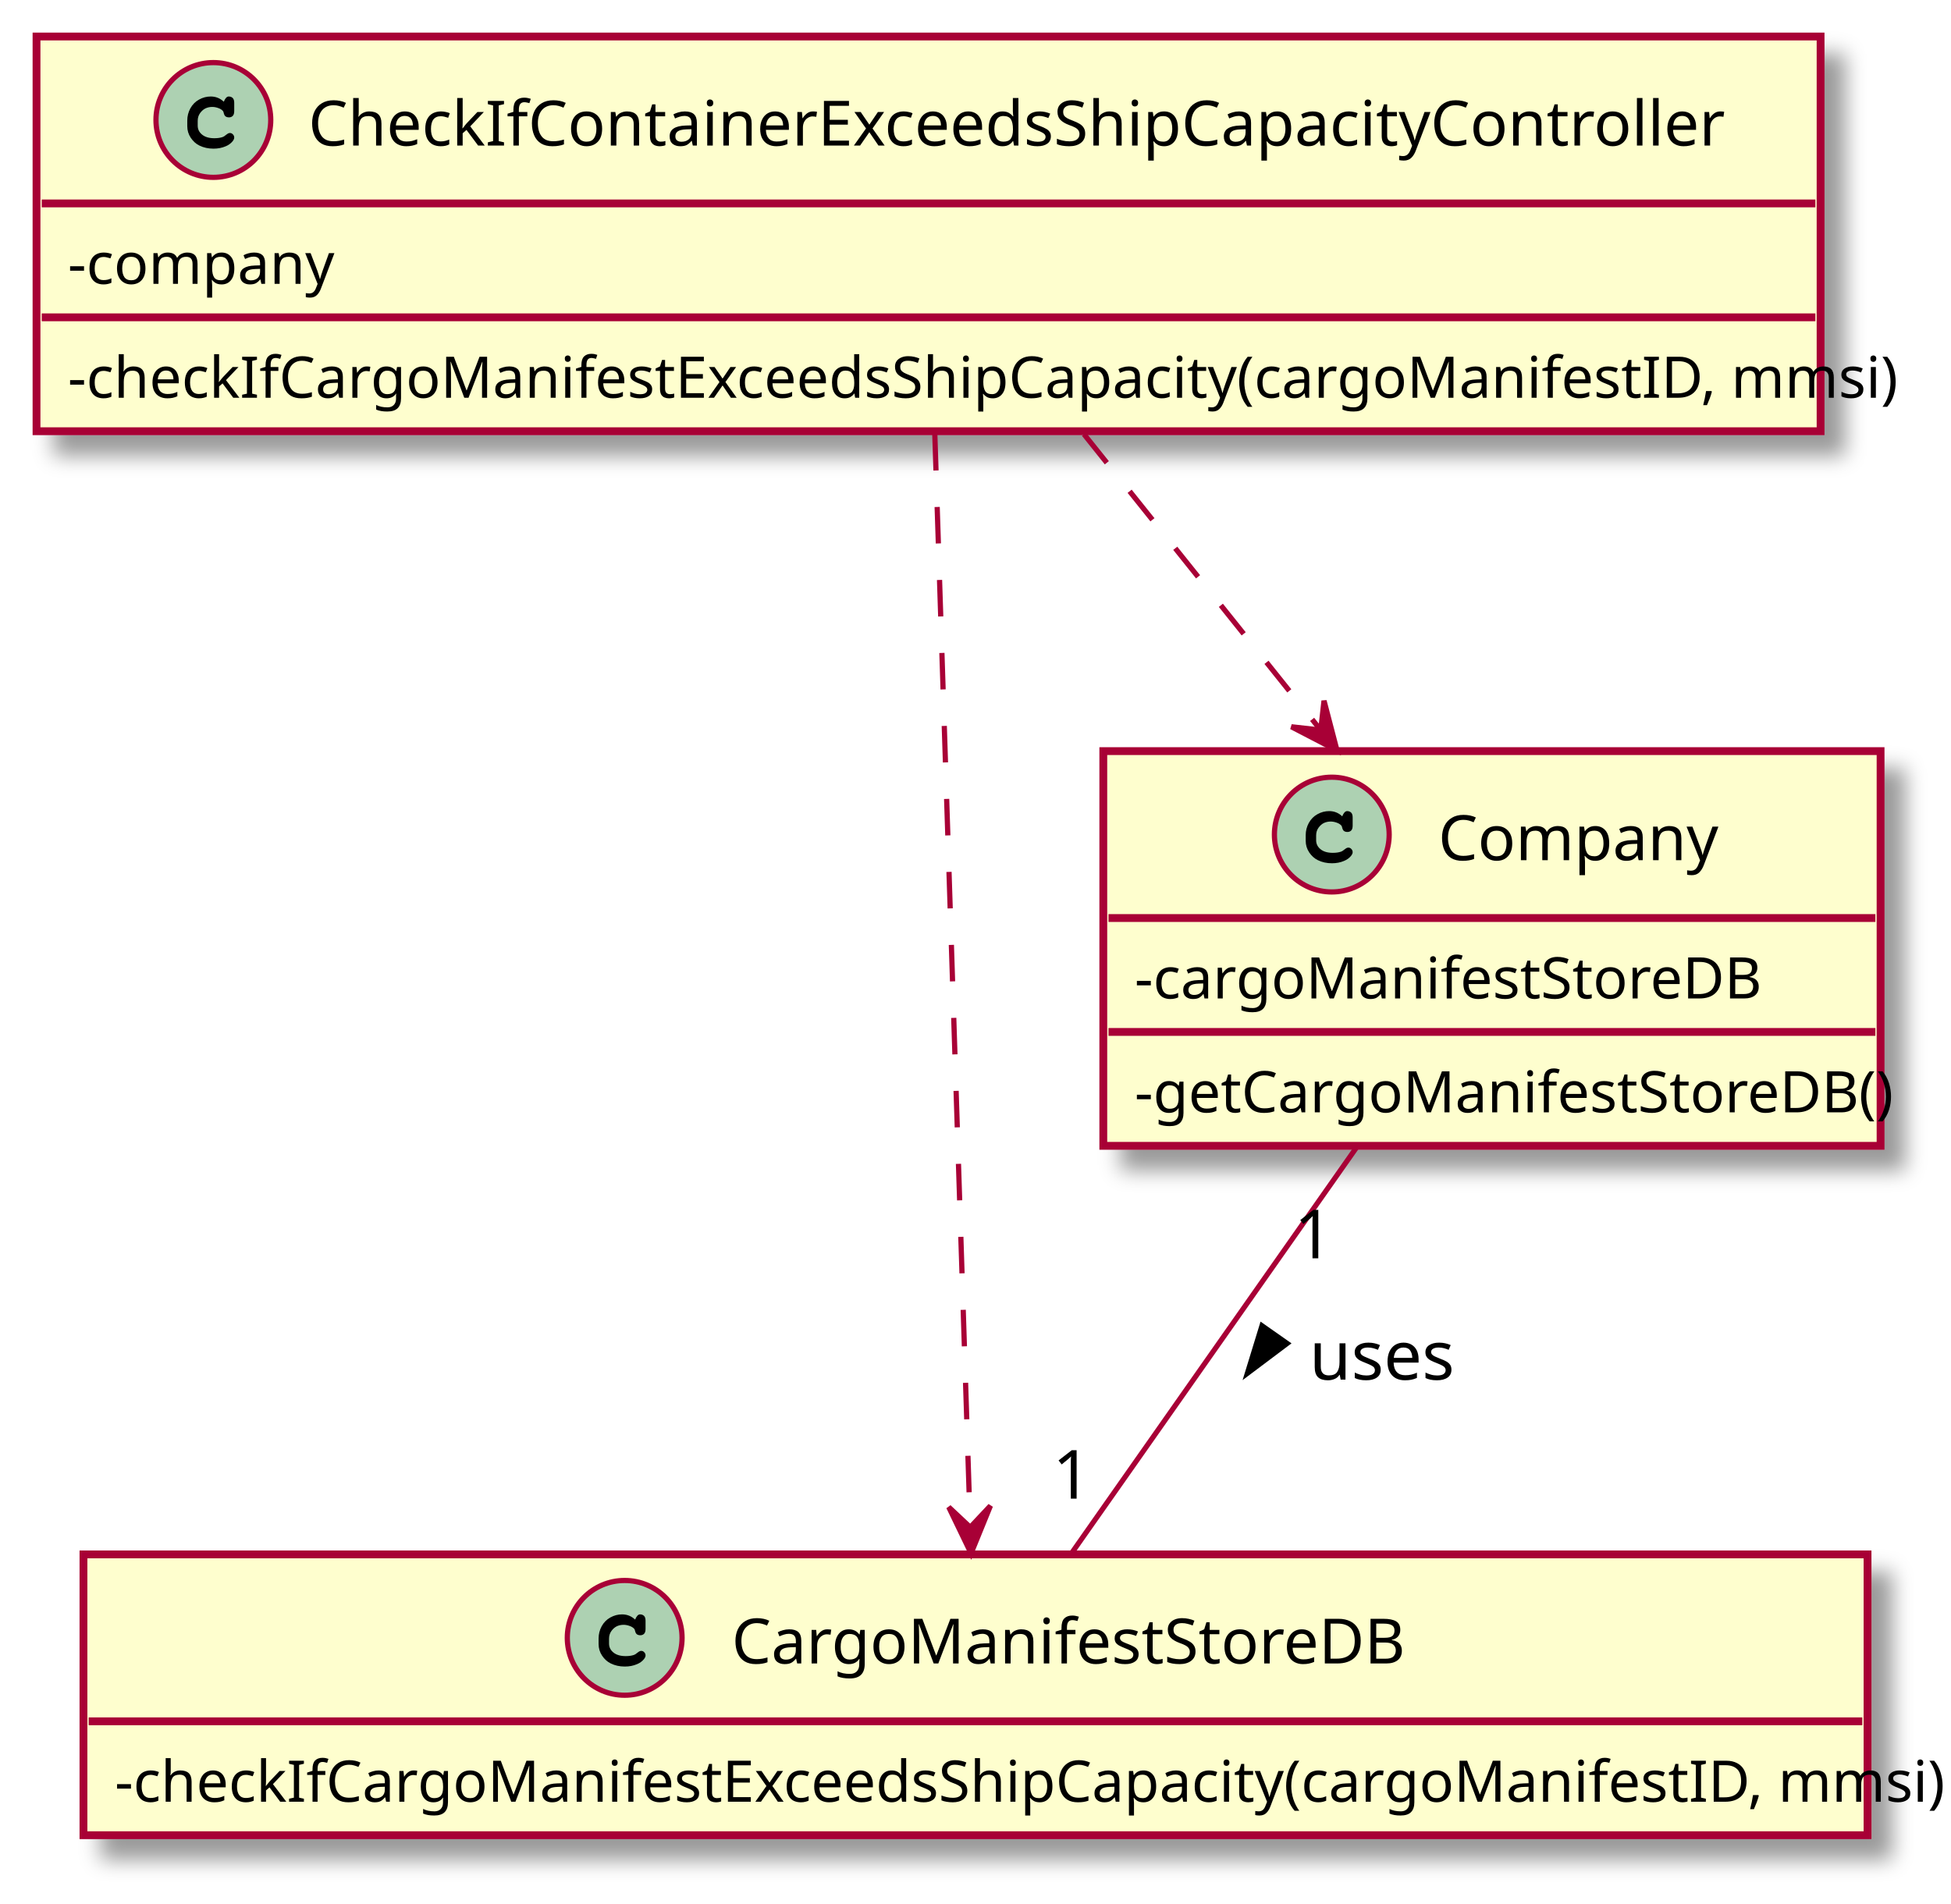
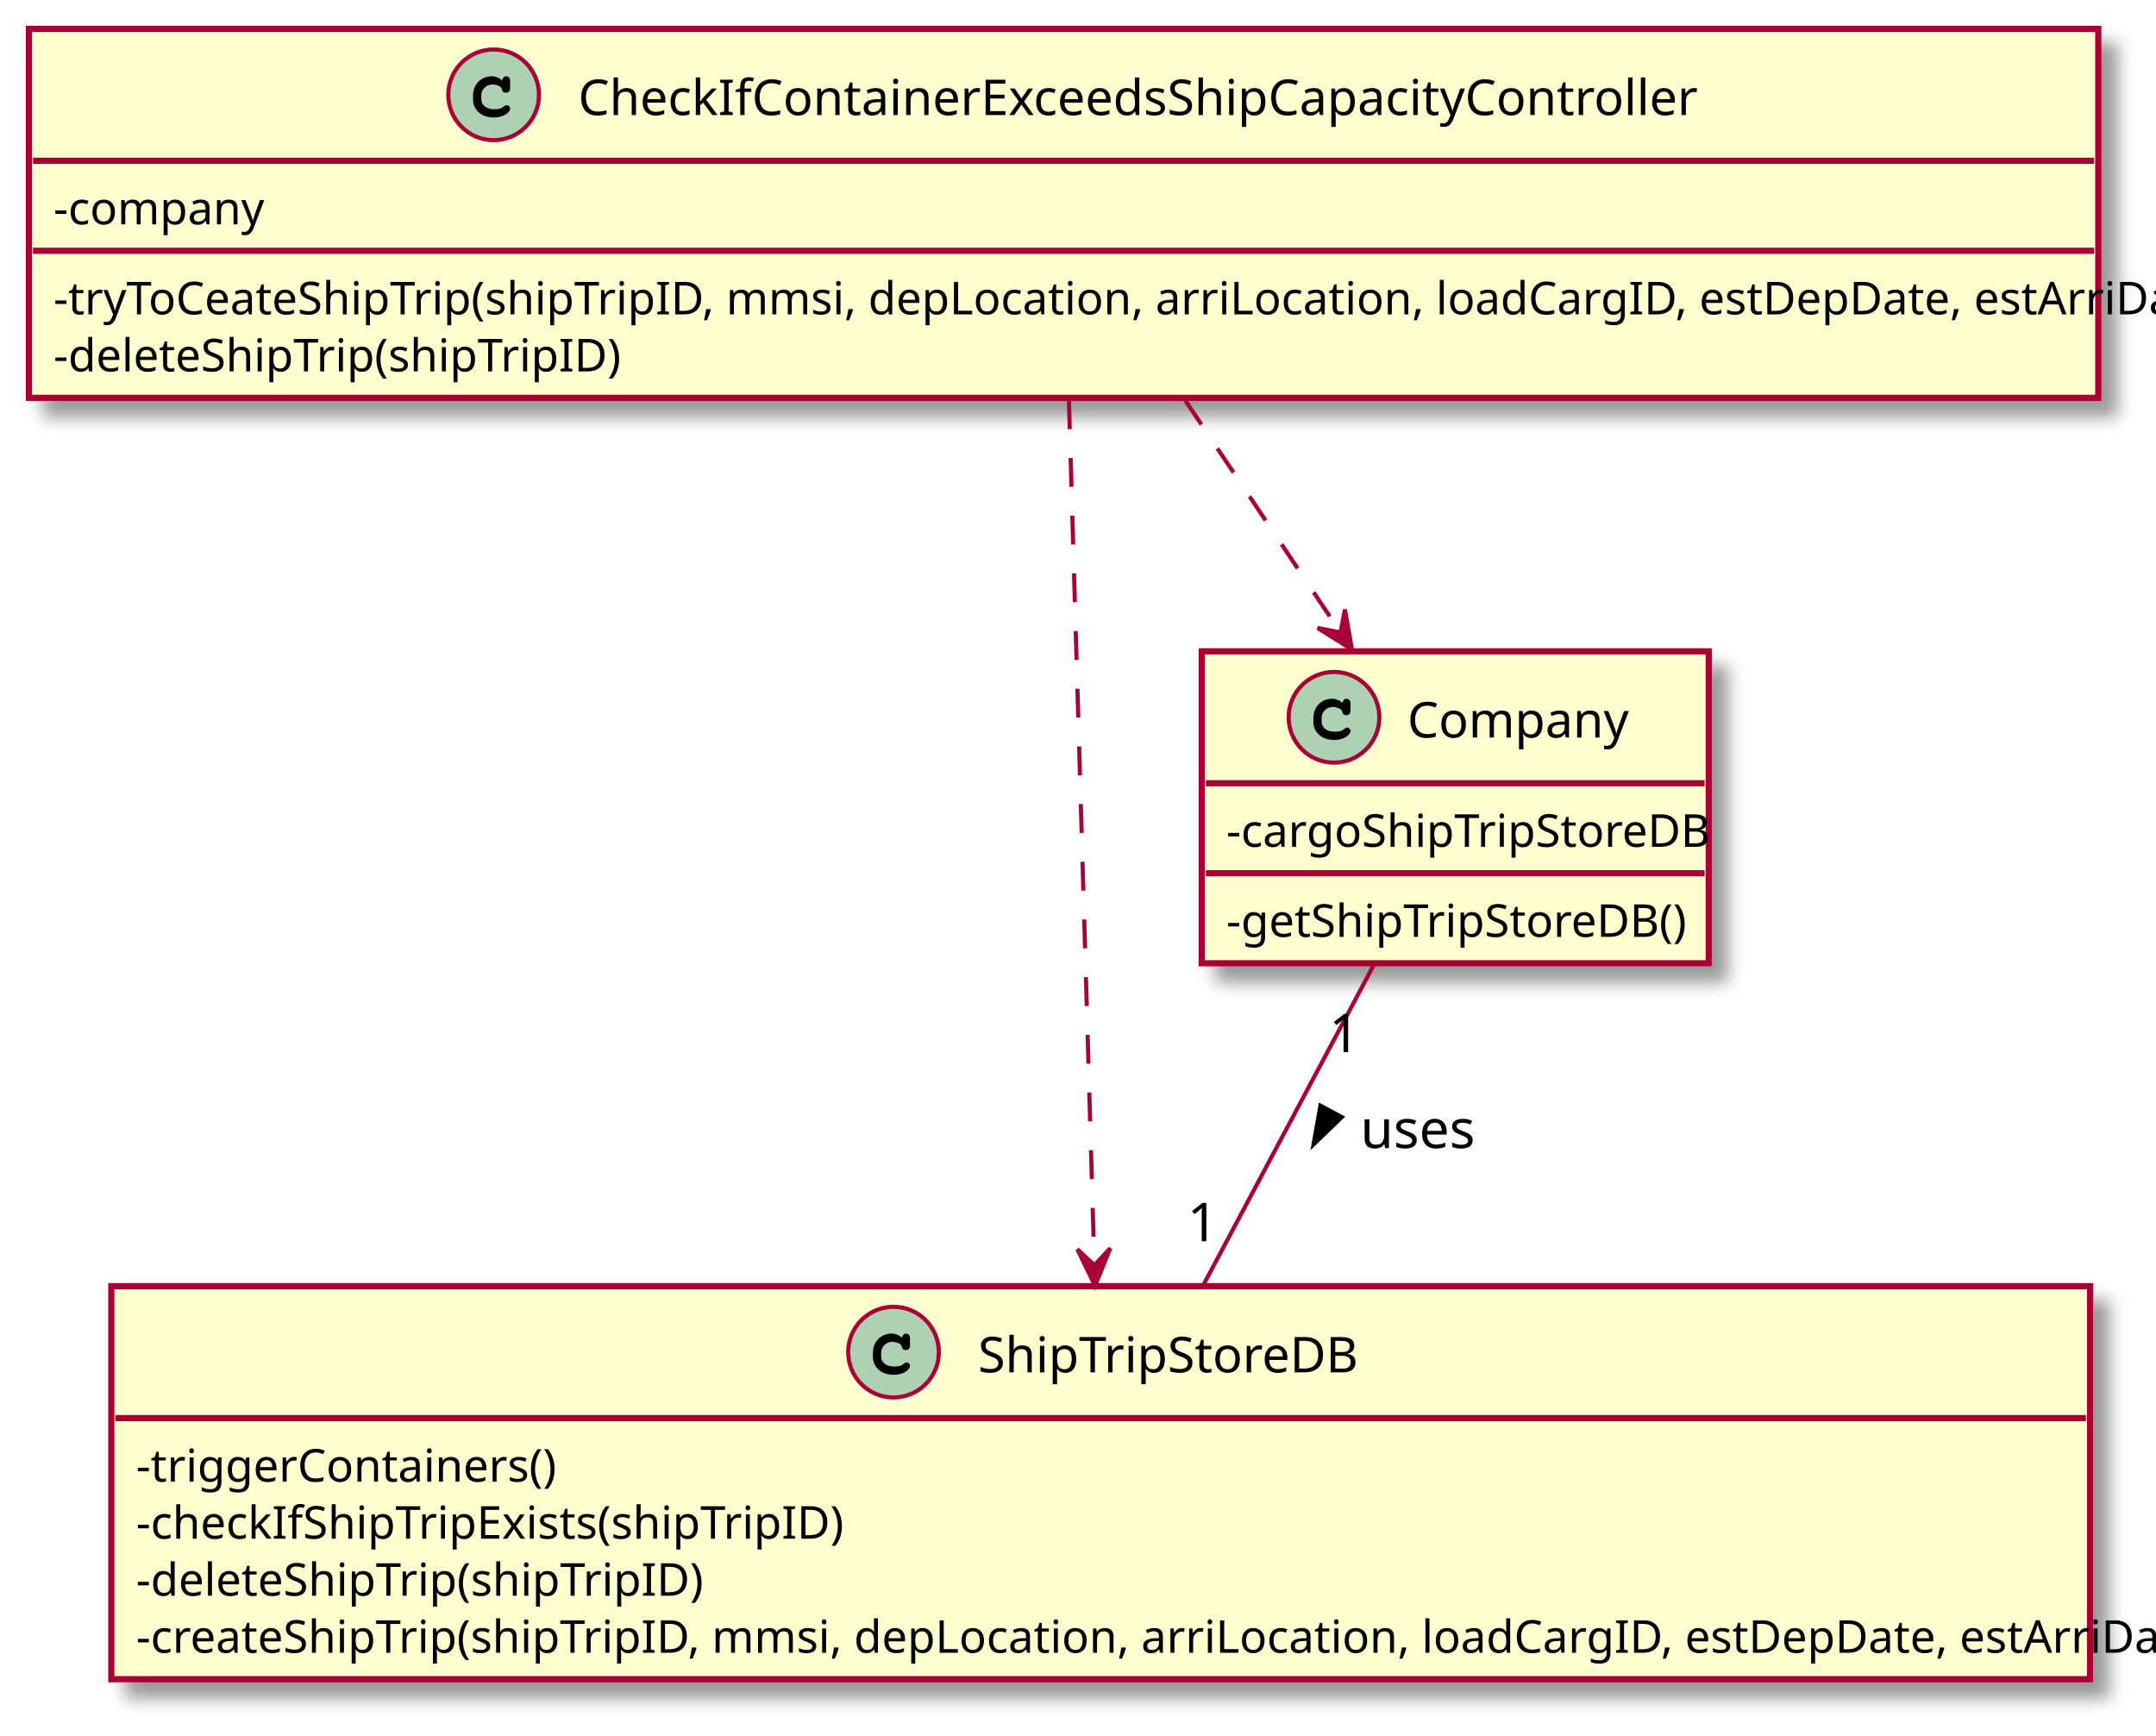
- <svg xmlns="http://www.w3.org/2000/svg" contentScriptType="application/ecmascript" contentStyleType="text/css" height="365px" preserveAspectRatio="none" style="width:374px;height:365px;background:#FFFFFF;" version="1.1" viewBox="0 0 374 365" width="374px" zoomAndPan="magnify">
+ <svg xmlns="http://www.w3.org/2000/svg" contentScriptType="application/ecmascript" contentStyleType="text/css" height="421px" preserveAspectRatio="none" style="width:523px;height:421px;background:#FFFFFF;" version="1.1" viewBox="0 0 523 421" width="523px" zoomAndPan="magnify">
  <defs>
-     <filter height="300%" id="f1gcqzmno7pew5" width="300%" x="-1" y="-1">
+     <filter height="300%" id="f1txn9fk9e1ebx" width="300%" x="-1" y="-1">
      <feGaussianBlur result="blurOut" stdDeviation="2.0" />
      <feColorMatrix in="blurOut" result="blurOut2" type="matrix" values="0 0 0 0 0 0 0 0 0 0 0 0 0 0 0 0 0 0 .4 0" />
      <feOffset dx="4.0" dy="4.0" in="blurOut2" result="blurOut3" />
      <feBlend in="SourceGraphic" in2="blurOut3" mode="normal" />
    </filter>
  </defs>
  <g>
-     <rect codeLine="7" fill="#FEFECE" filter="url(#f1gcqzmno7pew5)" height="75.672" id="CheckIfContainerExceedsShipCapacityController" style="stroke:#A80036;stroke-width:1.5;" width="342" x="7" y="7" />
-     <ellipse cx="40.9" cy="23" fill="#ADD1B2" rx="11" ry="11" style="stroke:#A80036;stroke-width:1.0;" />
-     <path d="M42.9,19.5 Q43.103,19 43.337,18.75 Q43.572,18.5 43.837,18.5 Q44.306,18.5 44.603,18.781 Q44.9,19.062 44.9,19.719 L44.9,21.281 Q44.9,21.938 44.619,22.219 Q44.337,22.5 43.9,22.5 Q43.509,22.5 43.259,22.328 Q43.009,22.156 42.9,21.703 Q42.853,21.391 42.681,21.219 Q42.369,20.891 41.806,20.703 Q41.244,20.5 40.681,20.5 Q39.978,20.5 39.384,20.781 Q38.806,21.062 38.353,21.688 Q37.9,22.312 37.9,23.172 L37.9,24.094 Q37.9,25.125 38.744,25.812 Q39.587,26.5 41.087,26.5 Q41.978,26.5 42.603,26.297 Q42.962,26.188 43.369,25.828 Q43.634,25.625 43.775,25.562 Q43.916,25.5 44.087,25.5 Q44.416,25.5 44.65,25.766 Q44.9,26.016 44.9,26.375 Q44.9,26.719 44.556,27.125 Q44.056,27.719 43.259,28.047 Q42.212,28.5 40.931,28.5 Q39.431,28.5 38.228,27.906 Q37.259,27.438 36.572,26.422 Q35.9,25.406 35.9,24.203 L35.9,23.109 Q35.9,21.859 36.494,20.766 Q37.103,19.672 38.15,19.094 Q39.212,18.5 40.4,18.5 Q41.119,18.5 41.744,18.75 Q42.369,19 42.9,19.5 Z " fill="#000000" />
-     <text fill="#000000" font-family="sans-serif" font-size="12" lengthAdjust="spacing" textLength="268" x="59.1" y="27.91">CheckIfContainerExceedsShipCapacityController</text>
-     <line style="stroke:#A80036;stroke-width:1.5;" x1="8" x2="348" y1="39" y2="39" />
+     <rect codeLine="7" fill="#FEFECE" filter="url(#f1txn9fk9e1ebx)" height="89.508" id="CheckIfContainerExceedsShipCapacityController" style="stroke:#A80036;stroke-width:1.5;" width="502" x="7" y="7" />
+     <ellipse cx="119.75" cy="23" fill="#ADD1B2" rx="11" ry="11" style="stroke:#A80036;stroke-width:1.0;" />
+     <path d="M121.75,19.5 Q121.953,19 122.188,18.75 Q122.422,18.5 122.688,18.5 Q123.156,18.5 123.453,18.781 Q123.75,19.062 123.75,19.719 L123.75,21.281 Q123.75,21.938 123.469,22.219 Q123.188,22.5 122.75,22.5 Q122.359,22.5 122.109,22.328 Q121.859,22.156 121.75,21.703 Q121.703,21.391 121.531,21.219 Q121.219,20.891 120.656,20.703 Q120.094,20.5 119.531,20.5 Q118.828,20.5 118.234,20.781 Q117.656,21.062 117.203,21.688 Q116.75,22.312 116.75,23.172 L116.75,24.094 Q116.75,25.125 117.594,25.812 Q118.438,26.5 119.938,26.5 Q120.828,26.5 121.453,26.297 Q121.812,26.188 122.219,25.828 Q122.484,25.625 122.625,25.562 Q122.766,25.5 122.938,25.5 Q123.266,25.5 123.5,25.766 Q123.75,26.016 123.75,26.375 Q123.75,26.719 123.406,27.125 Q122.906,27.719 122.109,28.047 Q121.062,28.5 119.781,28.5 Q118.281,28.5 117.078,27.906 Q116.109,27.438 115.422,26.422 Q114.75,25.406 114.75,24.203 L114.75,23.109 Q114.75,21.859 115.344,20.766 Q115.953,19.672 117,19.094 Q118.062,18.5 119.25,18.5 Q119.969,18.5 120.594,18.75 Q121.219,19 121.75,19.5 Z " fill="#000000" />
+     <text fill="#000000" font-family="sans-serif" font-size="12" lengthAdjust="spacing" textLength="268" x="140.25" y="27.91">CheckIfContainerExceedsShipCapacityController</text>
+     <line style="stroke:#A80036;stroke-width:1.5;" x1="8" x2="508" y1="39" y2="39" />
    <text fill="#000000" font-family="sans-serif" font-size="11" lengthAdjust="spacing" textLength="48" x="13" y="54.419">-company</text>
-     <line style="stroke:#A80036;stroke-width:1.5;" x1="8" x2="348" y1="60.836" y2="60.836" />
-     <text fill="#000000" font-family="sans-serif" font-size="11" lengthAdjust="spacing" textLength="330" x="13" y="76.255">-checkIfCargoManifestExceedsShipCapacity(cargoManifestID, mmsi)</text>
-     <rect codeLine="12" fill="#FEFECE" filter="url(#f1gcqzmno7pew5)" height="53.836" id="CargoManifestStoreDB" style="stroke:#A80036;stroke-width:1.5;" width="342" x="16" y="298" />
-     <ellipse cx="119.75" cy="314" fill="#ADD1B2" rx="11" ry="11" style="stroke:#A80036;stroke-width:1.0;" />
-     <path d="M121.75,310.5 Q121.953,310 122.188,309.75 Q122.422,309.5 122.688,309.5 Q123.156,309.5 123.453,309.781 Q123.75,310.062 123.75,310.719 L123.75,312.281 Q123.75,312.938 123.469,313.219 Q123.188,313.5 122.75,313.5 Q122.359,313.5 122.109,313.328 Q121.859,313.156 121.75,312.703 Q121.703,312.391 121.531,312.219 Q121.219,311.891 120.656,311.703 Q120.094,311.5 119.531,311.5 Q118.828,311.5 118.234,311.781 Q117.656,312.062 117.203,312.688 Q116.75,313.312 116.75,314.172 L116.75,315.094 Q116.75,316.125 117.594,316.812 Q118.438,317.5 119.938,317.5 Q120.828,317.5 121.453,317.297 Q121.812,317.188 122.219,316.828 Q122.484,316.625 122.625,316.562 Q122.766,316.5 122.938,316.5 Q123.266,316.5 123.5,316.766 Q123.75,317.016 123.75,317.375 Q123.75,317.719 123.406,318.125 Q122.906,318.719 122.109,319.047 Q121.062,319.5 119.781,319.5 Q118.281,319.5 117.078,318.906 Q116.109,318.438 115.422,317.422 Q114.75,316.406 114.75,315.203 L114.75,314.109 Q114.75,312.859 115.344,311.766 Q115.953,310.672 117,310.094 Q118.062,309.5 119.25,309.5 Q119.969,309.5 120.594,309.75 Q121.219,310 121.75,310.5 Z " fill="#000000" />
-     <text fill="#000000" font-family="sans-serif" font-size="12" lengthAdjust="spacing" textLength="126" x="140.25" y="318.91">CargoManifestStoreDB</text>
-     <line style="stroke:#A80036;stroke-width:1.5;" x1="17" x2="357" y1="330" y2="330" />
-     <text fill="#000000" font-family="sans-serif" font-size="11" lengthAdjust="spacing" textLength="330" x="22" y="345.419">-checkIfCargoManifestExceedsShipCapacity(cargoManifestID, mmsi)</text>
-     <rect codeLine="16" fill="#FEFECE" filter="url(#f1gcqzmno7pew5)" height="75.672" id="Company" style="stroke:#A80036;stroke-width:1.5;" width="149" x="211.5" y="144" />
-     <ellipse cx="255.3" cy="160" fill="#ADD1B2" rx="11" ry="11" style="stroke:#A80036;stroke-width:1.0;" />
-     <path d="M257.3,156.5 Q257.503,156 257.738,155.75 Q257.972,155.5 258.238,155.5 Q258.706,155.5 259.003,155.781 Q259.3,156.062 259.3,156.719 L259.3,158.281 Q259.3,158.938 259.019,159.219 Q258.738,159.5 258.3,159.5 Q257.909,159.5 257.659,159.328 Q257.409,159.156 257.3,158.703 Q257.253,158.391 257.081,158.219 Q256.769,157.891 256.206,157.703 Q255.644,157.5 255.081,157.5 Q254.378,157.5 253.784,157.781 Q253.206,158.062 252.753,158.688 Q252.3,159.312 252.3,160.172 L252.3,161.094 Q252.3,162.125 253.144,162.812 Q253.988,163.5 255.488,163.5 Q256.378,163.5 257.003,163.297 Q257.363,163.188 257.769,162.828 Q258.034,162.625 258.175,162.562 Q258.316,162.5 258.488,162.5 Q258.816,162.5 259.05,162.766 Q259.3,163.016 259.3,163.375 Q259.3,163.719 258.956,164.125 Q258.456,164.719 257.659,165.047 Q256.613,165.5 255.331,165.5 Q253.831,165.5 252.628,164.906 Q251.659,164.438 250.972,163.422 Q250.3,162.406 250.3,161.203 L250.3,160.109 Q250.3,158.859 250.894,157.766 Q251.503,156.672 252.55,156.094 Q253.613,155.5 254.8,155.5 Q255.519,155.5 256.144,155.75 Q256.769,156 257.3,156.5 Z " fill="#000000" />
-     <text fill="#000000" font-family="sans-serif" font-size="12" lengthAdjust="spacing" textLength="53" x="275.7" y="164.91">Company</text>
-     <line style="stroke:#A80036;stroke-width:1.5;" x1="212.5" x2="359.5" y1="176" y2="176" />
-     <text fill="#000000" font-family="sans-serif" font-size="11" lengthAdjust="spacing" textLength="113" x="217.5" y="191.419">-cargoManifestStoreDB</text>
-     <line style="stroke:#A80036;stroke-width:1.5;" x1="212.5" x2="359.5" y1="197.836" y2="197.836" />
-     <text fill="#000000" font-family="sans-serif" font-size="11" lengthAdjust="spacing" textLength="137" x="217.5" y="213.255">-getCargoManifestStoreDB()</text>
-     <path codeLine="21" d="M207.8,83.25 C221.84,100.81 238.65,121.81 253.07,139.84 " fill="none" id="CheckIfContainerExceedsShipCapacityController-to-Company" style="stroke:#A80036;stroke-width:1.0;stroke-dasharray:7.0,7.0;" />
-     <polygon fill="#A80036" points="256.3,143.87,253.81,134.341,253.18,139.963,247.558,139.333,256.3,143.87" style="stroke:#A80036;stroke-width:1.0;" />
-     <path codeLine="22" d="M179.2,83.2 C180.99,138.42 184.32,241.07 185.99,292.67 " fill="none" id="CheckIfContainerExceedsShipCapacityController-to-CargoManifestStoreDB" style="stroke:#A80036;stroke-width:1.0;stroke-dasharray:7.0,7.0;" />
-     <polygon fill="#A80036" points="186.15,297.8,189.865,288.679,185.993,292.803,181.869,288.93,186.15,297.8" style="stroke:#A80036;stroke-width:1.0;" />
-     <path codeLine="23" d="M259.99,220.05 C242.8,244.52 220.7,276.01 205.34,297.88 " fill="none" id="Company-CargoManifestStoreDB" style="stroke:#A80036;stroke-width:1.0;" />
-     <polygon fill="#000000" points="239.127,263.268,246.73,257.554,241.919,254.176,239.127,263.268" style="stroke:#000000;stroke-width:1.0;" />
-     <text fill="#000000" font-family="sans-serif" font-size="13" lengthAdjust="spacing" textLength="28" x="251" y="264.495">uses</text>
-     <text fill="#000000" font-family="sans-serif" font-size="13" lengthAdjust="spacing" textLength="7" x="248.102" y="241.228">1</text>
-     <text fill="#000000" font-family="sans-serif" font-size="13" lengthAdjust="spacing" textLength="7" x="201.772" y="287.313">1</text>
+     <line style="stroke:#A80036;stroke-width:1.5;" x1="8" x2="508" y1="60.836" y2="60.836" />
+     <text fill="#000000" font-family="sans-serif" font-size="11" lengthAdjust="spacing" textLength="490" x="13" y="76.255">-tryToCeateShipTrip(shipTripID, mmsi, depLocation, arriLocation, loadCargID, estDepDate, estArriDate)</text>
+     <text fill="#000000" font-family="sans-serif" font-size="11" lengthAdjust="spacing" textLength="127" x="13" y="90.091">-deleteShipTrip(shipTripID)</text>
+     <rect codeLine="13" fill="#FEFECE" filter="url(#f1txn9fk9e1ebx)" height="95.344" id="ShipTripStoreDB" style="stroke:#A80036;stroke-width:1.5;" width="480" x="27" y="312" />
+     <ellipse cx="216.75" cy="328" fill="#ADD1B2" rx="11" ry="11" style="stroke:#A80036;stroke-width:1.0;" />
+     <path d="M218.75,324.5 Q218.953,324 219.188,323.75 Q219.422,323.5 219.688,323.5 Q220.156,323.5 220.453,323.781 Q220.75,324.062 220.75,324.719 L220.75,326.281 Q220.75,326.938 220.469,327.219 Q220.188,327.5 219.75,327.5 Q219.359,327.5 219.109,327.328 Q218.859,327.156 218.75,326.703 Q218.703,326.391 218.531,326.219 Q218.219,325.891 217.656,325.703 Q217.094,325.5 216.531,325.5 Q215.828,325.5 215.234,325.781 Q214.656,326.062 214.203,326.688 Q213.75,327.312 213.75,328.172 L213.75,329.094 Q213.75,330.125 214.594,330.812 Q215.438,331.5 216.938,331.5 Q217.828,331.5 218.453,331.297 Q218.812,331.188 219.219,330.828 Q219.484,330.625 219.625,330.562 Q219.766,330.5 219.938,330.5 Q220.266,330.5 220.5,330.766 Q220.75,331.016 220.75,331.375 Q220.75,331.719 220.406,332.125 Q219.906,332.719 219.109,333.047 Q218.062,333.5 216.781,333.5 Q215.281,333.5 214.078,332.906 Q213.109,332.438 212.422,331.422 Q211.75,330.406 211.75,329.203 L211.75,328.109 Q211.75,326.859 212.344,325.766 Q212.953,324.672 214,324.094 Q215.062,323.5 216.25,323.5 Q216.969,323.5 217.594,323.75 Q218.219,324 218.75,324.5 Z " fill="#000000" />
+     <text fill="#000000" font-family="sans-serif" font-size="12" lengthAdjust="spacing" textLength="92" x="237.25" y="332.91">ShipTripStoreDB</text>
+     <line style="stroke:#A80036;stroke-width:1.5;" x1="28" x2="506" y1="344" y2="344" />
+     <text fill="#000000" font-family="sans-serif" font-size="11" lengthAdjust="spacing" textLength="95" x="33" y="359.419">-triggerContainers()</text>
+     <text fill="#000000" font-family="sans-serif" font-size="11" lengthAdjust="spacing" textLength="162" x="33" y="373.255">-checkIfShipTripExists(shipTripID)</text>
+     <text fill="#000000" font-family="sans-serif" font-size="11" lengthAdjust="spacing" textLength="127" x="33" y="387.091">-deleteShipTrip(shipTripID)</text>
+     <text fill="#000000" font-family="sans-serif" font-size="11" lengthAdjust="spacing" textLength="468" x="33" y="400.927">-createShipTrip(shipTripID, mmsi, depLocation, arriLocation, loadCargID, estDepDate, estArriDate)</text>
+     <rect codeLine="20" fill="#FEFECE" filter="url(#f1txn9fk9e1ebx)" height="75.672" id="Company" style="stroke:#A80036;stroke-width:1.5;" width="123" x="291.5" y="158" />
+     <ellipse cx="323.6" cy="174" fill="#ADD1B2" rx="11" ry="11" style="stroke:#A80036;stroke-width:1.0;" />
+     <path d="M325.6,170.5 Q325.803,170 326.038,169.75 Q326.272,169.5 326.538,169.5 Q327.006,169.5 327.303,169.781 Q327.6,170.062 327.6,170.719 L327.6,172.281 Q327.6,172.938 327.319,173.219 Q327.038,173.5 326.6,173.5 Q326.209,173.5 325.959,173.328 Q325.709,173.156 325.6,172.703 Q325.553,172.391 325.381,172.219 Q325.069,171.891 324.506,171.703 Q323.944,171.5 323.381,171.5 Q322.678,171.5 322.084,171.781 Q321.506,172.062 321.053,172.688 Q320.6,173.312 320.6,174.172 L320.6,175.094 Q320.6,176.125 321.444,176.812 Q322.288,177.5 323.788,177.5 Q324.678,177.5 325.303,177.297 Q325.663,177.188 326.069,176.828 Q326.334,176.625 326.475,176.562 Q326.616,176.5 326.788,176.5 Q327.116,176.5 327.35,176.766 Q327.6,177.016 327.6,177.375 Q327.6,177.719 327.256,178.125 Q326.756,178.719 325.959,179.047 Q324.913,179.5 323.631,179.5 Q322.131,179.5 320.928,178.906 Q319.959,178.438 319.272,177.422 Q318.6,176.406 318.6,175.203 L318.6,174.109 Q318.6,172.859 319.194,171.766 Q319.803,170.672 320.85,170.094 Q321.913,169.5 323.1,169.5 Q323.819,169.5 324.444,169.75 Q325.069,170 325.6,170.5 Z " fill="#000000" />
+     <text fill="#000000" font-family="sans-serif" font-size="12" lengthAdjust="spacing" textLength="53" x="341.4" y="178.91">Company</text>
+     <line style="stroke:#A80036;stroke-width:1.5;" x1="292.5" x2="413.5" y1="190" y2="190" />
+     <text fill="#000000" font-family="sans-serif" font-size="11" lengthAdjust="spacing" textLength="111" x="297.5" y="205.419">-cargoShipTripStoreDB</text>
+     <line style="stroke:#A80036;stroke-width:1.5;" x1="292.5" x2="413.5" y1="211.836" y2="211.836" />
+     <text fill="#000000" font-family="sans-serif" font-size="11" lengthAdjust="spacing" textLength="106" x="297.5" y="227.255">-getShipTripStoreDB()</text>
+     <path codeLine="25" d="M287.54,97.15 C299.49,115.01 313.22,135.54 325.01,153.16 " fill="none" id="CheckIfContainerExceedsShipCapacityController-to-Company" style="stroke:#A80036;stroke-width:1.0;stroke-dasharray:7.0,7.0;" />
+     <polygon fill="#A80036" points="327.96,157.57,326.257,147.869,325.17,153.421,319.619,152.333,327.96,157.57" style="stroke:#A80036;stroke-width:1.0;" />
+     <path codeLine="26" d="M259.3,97.1 C260.93,152.59 263.74,247.77 265.47,306.68 " fill="none" id="CheckIfContainerExceedsShipCapacityController-to-ShipTripStoreDB" style="stroke:#A80036;stroke-width:1.0;stroke-dasharray:7.0,7.0;" />
+     <polygon fill="#A80036" points="265.63,311.91,269.345,302.789,265.473,306.913,261.349,303.04,265.63,311.91" style="stroke:#A80036;stroke-width:1.0;" />
+     <path codeLine="27" d="M333.27,234.05 C320.97,257.15 305.04,287.07 291.88,311.78 " fill="none" id="Company-ShipTripStoreDB" style="stroke:#A80036;stroke-width:1.0;" />
+     <polygon fill="#000000" points="318.65,277.589,325.495,270.987,320.307,268.224,318.65,277.589" style="stroke:#000000;stroke-width:1.0;" />
+     <text fill="#000000" font-family="sans-serif" font-size="13" lengthAdjust="spacing" textLength="28" x="330" y="278.495">uses</text>
+     <text fill="#000000" font-family="sans-serif" font-size="13" lengthAdjust="spacing" textLength="7" x="322.423" y="255.228">1</text>
+     <text fill="#000000" font-family="sans-serif" font-size="13" lengthAdjust="spacing" textLength="7" x="288.02" y="301.092">1</text>
  </g>
</svg>
